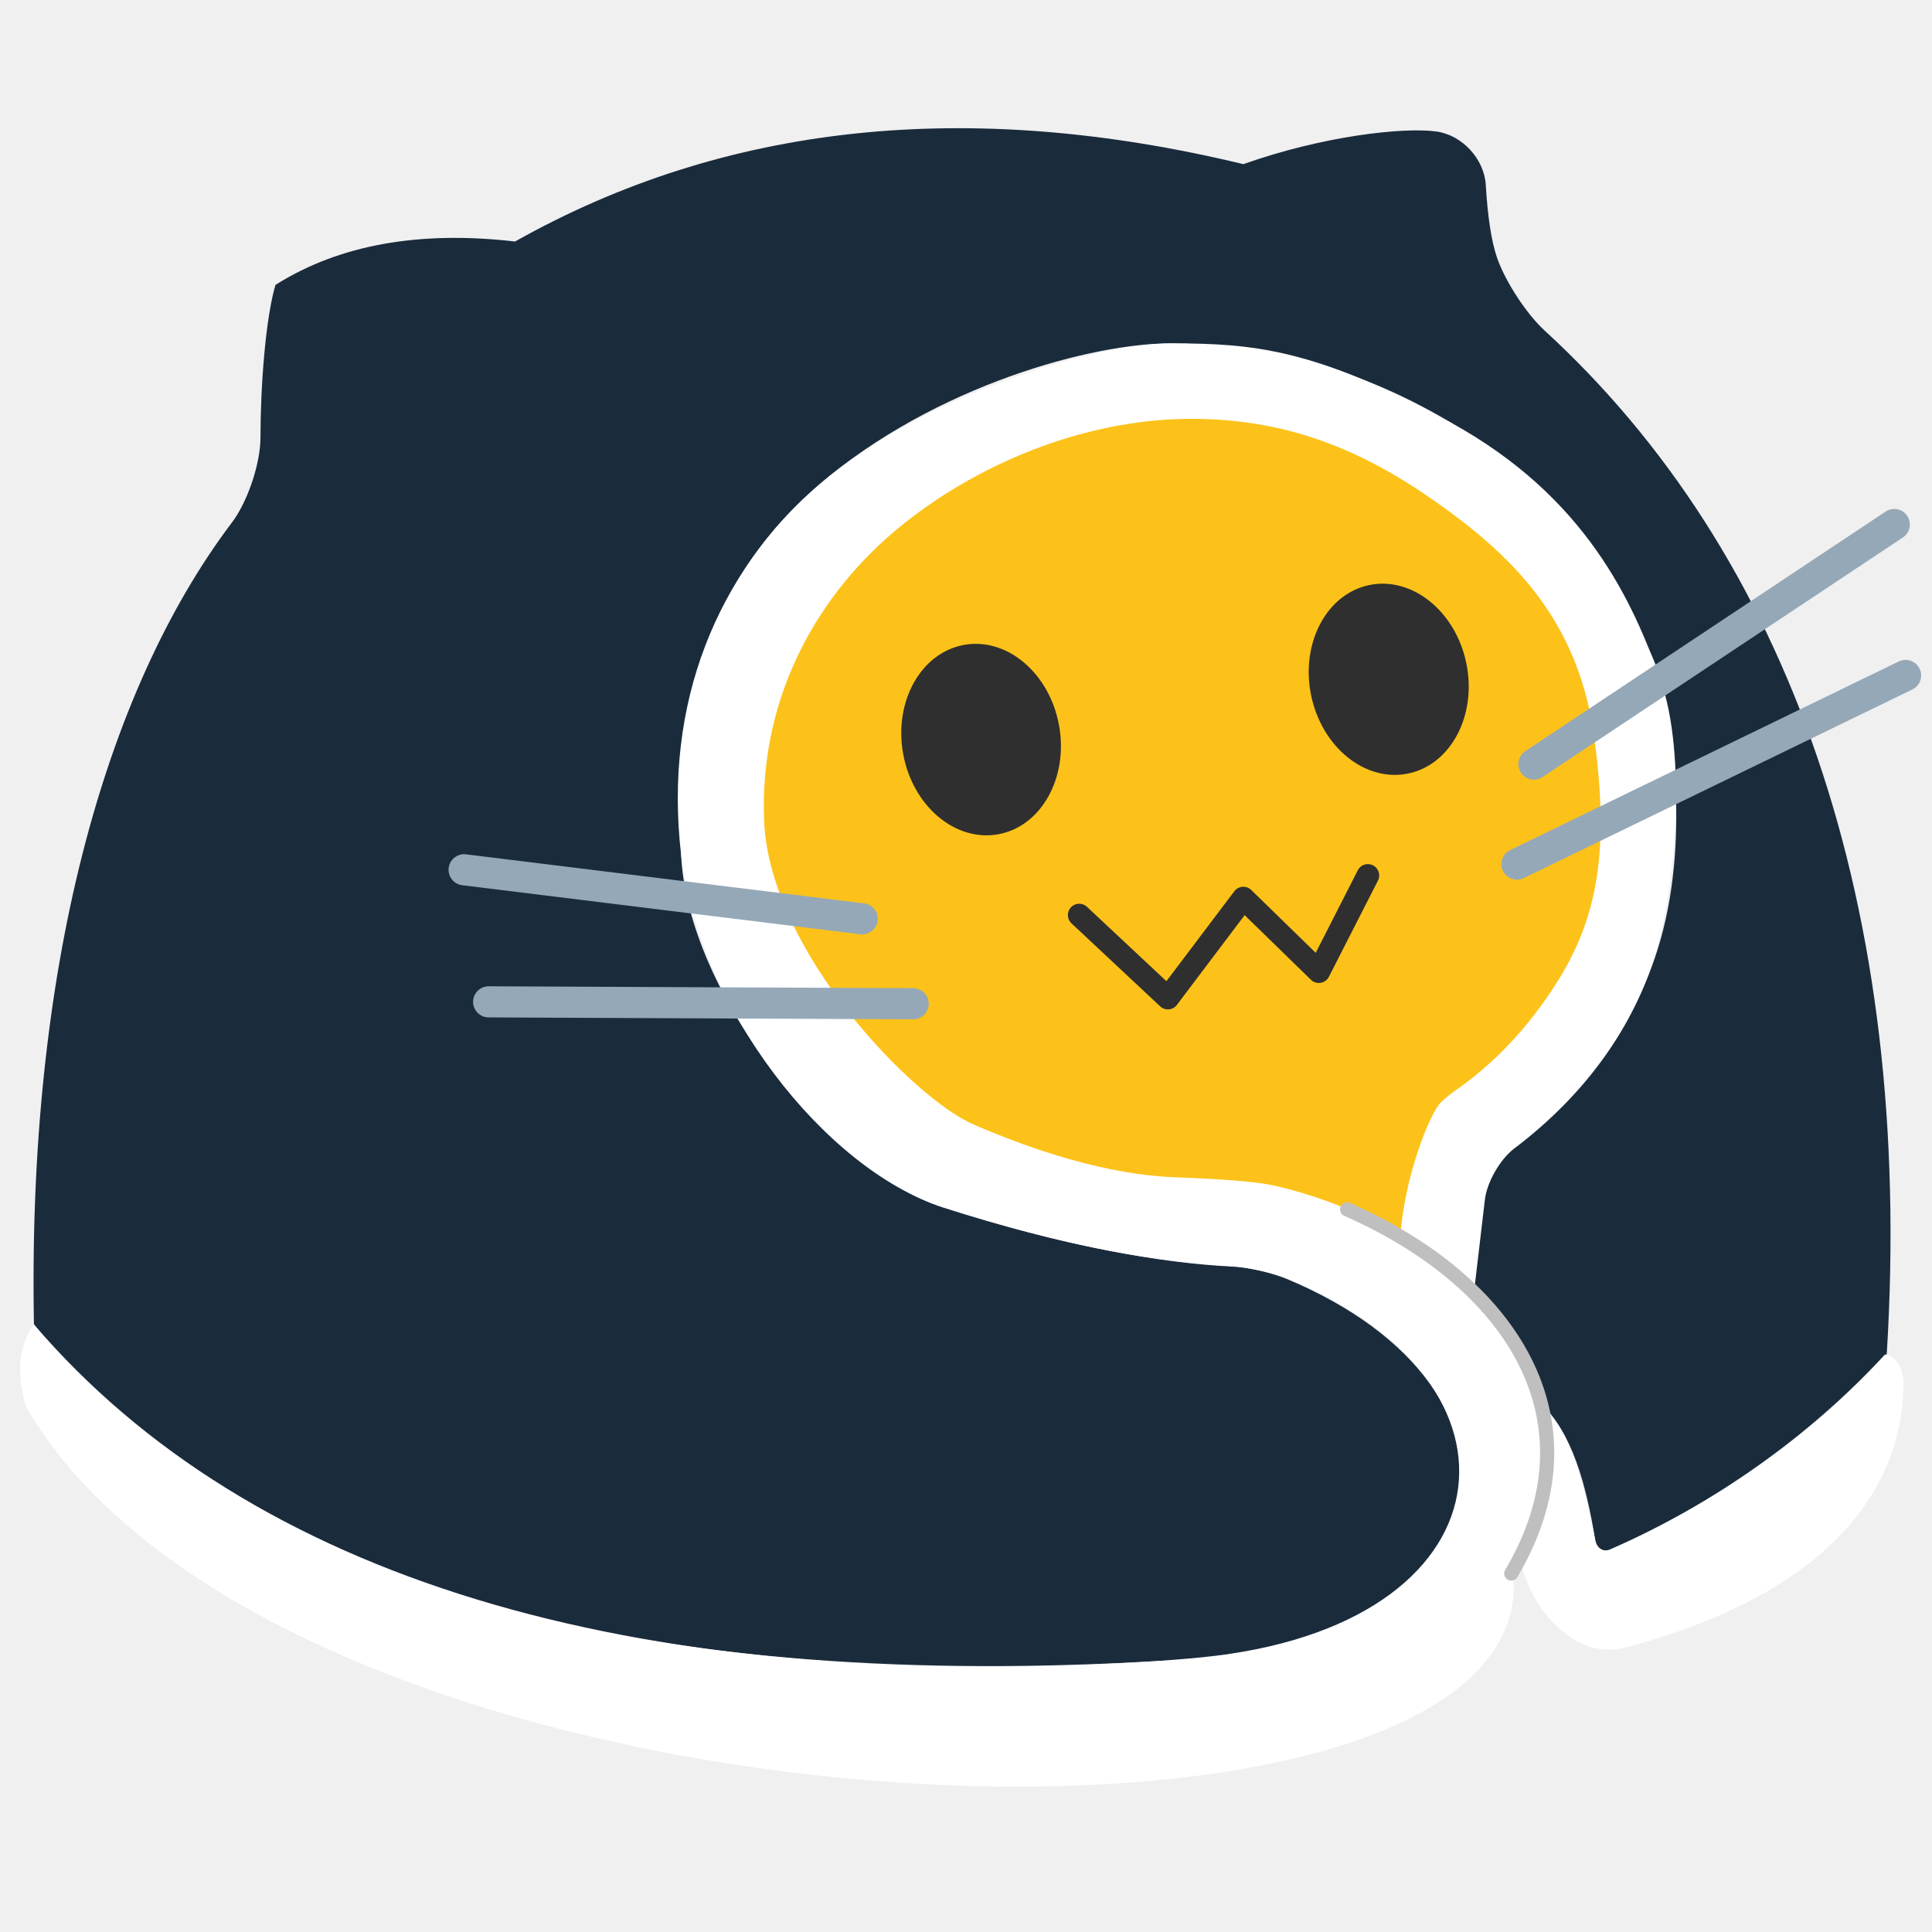
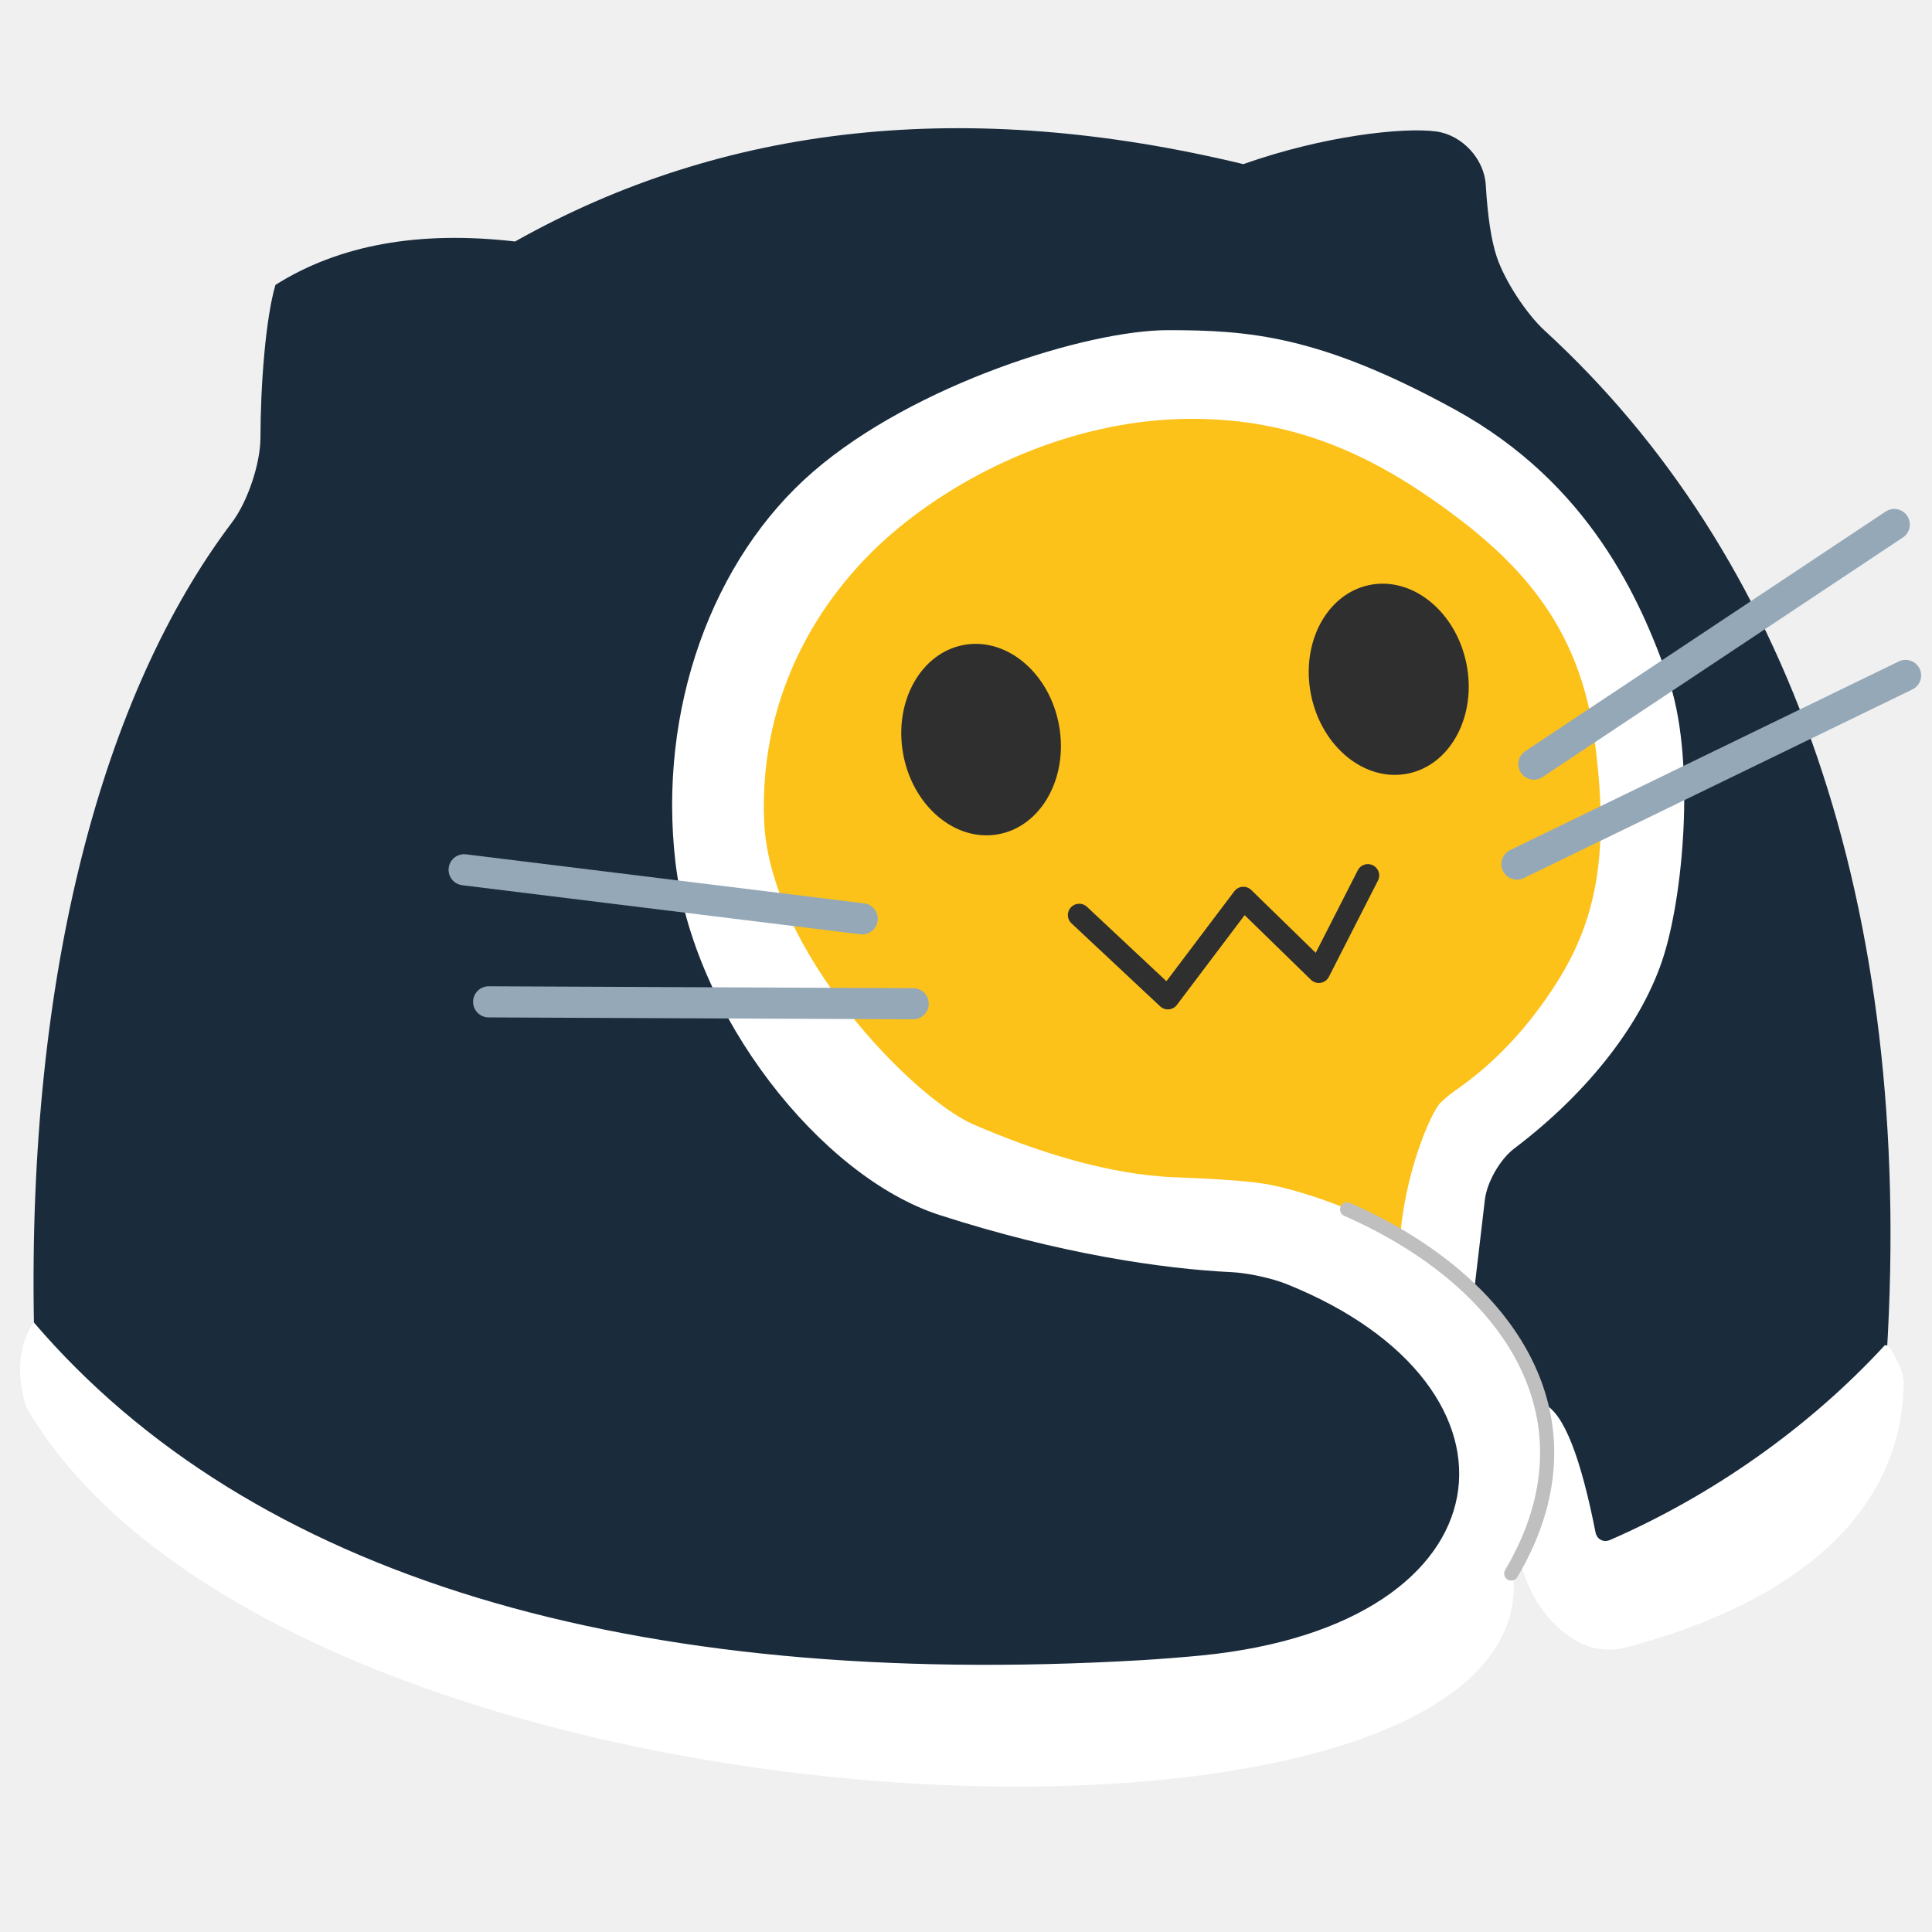
- <svg xmlns="http://www.w3.org/2000/svg" style="isolation:isolate" viewBox="0 0 1024 1024" width="1024pt" height="1024pt">
+ <svg xmlns="http://www.w3.org/2000/svg" width="1024pt" height="1024pt" style="isolation:isolate" viewBox="0 0 1024 1024">
  <defs>
-     <clipPath id="_clipPath_fMyMznd49VdMAlOQCwvRu1ptcKUBi7HF">
+     <clipPath id="a">
      <rect width="1024" height="1024" />
    </clipPath>
  </defs>
-   <g clip-path="url(#_clipPath_fMyMznd49VdMAlOQCwvRu1ptcKUBi7HF)">
-     <rect width="1024" height="1024" style="fill:rgb(255,0,0)" fill-opacity="0" />
+   <g clip-path="url(#a)">
+     <rect width="1024" height="1024" fill-opacity="0" />
    <g style="isolation:isolate">
-       <path d=" M 18 702 C 14.442 515.856 54.452 367.533 122.925 276.944 C 131.245 265.936 138.021 245.798 138.048 232 C 138.101 203.992 140.787 168.678 146 151 C 179.667 129.778 222.01 122.121 273 128 C 384.261 65.416 512.937 51.759 659 87 C 701.377 71.993 743.721 67.337 761.221 69.681 C 774.897 71.513 786.666 84.182 787.487 97.956 Q 789 123.333 793.347 136.253 C 797.571 148.807 808.927 166.267 818.692 175.217 C 947.135 292.957 1014.842 478.664 1000 718 Q 949.785 776.529 855.14 821.161 C 850.648 823.28 846.331 821.023 845.508 816.125 C 840.607 786.974 833.637 759.67 816 743 C 804.737 712.19 791.09 695.544 781 691 C 779.995 663.662 783.015 631.682 783.48 629.707 C 784.871 623.798 789.792 615.851 794.463 611.973 C 823.974 587.471 857.938 563.282 877 508 C 896.062 452.718 887.177 388.291 880 360 C 872.823 331.709 824.704 257.237 769 224 C 713.296 190.763 662 182.333 621 182 C 580 181.667 495.771 203.977 434 257 C 372.229 310.023 357.589 379.123 361 453 C 364.411 526.877 440.365 621.215 500 640 C 559.635 658.785 605.308 668.301 653.026 671.116 C 661.29 671.604 674.201 674.592 681.84 677.785 C 823.5 737 800.5 870.5 636.978 879.154 C 628.159 879.621 613.841 880.382 605.023 880.852 C 343.75 894.786 128.841 843.53 18 702 Z " fill="#1a2b3c" />
+       <path d="m18 702c-3.558-186.14 36.452-334.47 104.92-425.06 8.32-11.008 15.096-31.146 15.123-44.944 0.053-28.008 2.739-63.322 7.952-81 33.667-21.222 76.01-28.879 127-23 111.26-62.584 239.94-76.241 386-41 42.377-15.007 84.721-19.663 102.22-17.319 13.676 1.832 25.445 14.501 26.266 28.275q1.513 25.377 5.86 38.297c4.224 12.554 15.58 30.014 25.345 38.964 128.44 117.74 196.15 303.45 181.31 542.78q-51.215 58.529-145.86 103.16c-4.492 2.119-8.809-0.138-9.632-5.036-4.901-29.151-11.871-56.455-29.508-73.125-11.263-30.81-23.91-47.456-34-52-1.005-27.338 2.015-59.318 2.48-61.293 1.391-5.909 6.312-13.856 10.983-17.734 29.511-24.502 63.475-48.691 82.537-103.97s10.177-119.71 3-148-55.296-102.76-111-136-107-41.667-148-42-125.23 21.977-187 75-76.411 122.12-73 196c3.411 73.878 79.365 168.22 139 187s106.31 28.301 154.03 31.116c8.264 0.488 21.175 3.476 28.814 6.669 141.66 59.215 117.66 195.72-45.862 204.37-8.819 0.467-23.137 1.228-31.955 1.698-261.27 13.934-476.18-40.322-587.02-181.85z" fill="#1a2b3c" />
    </g>
    <g style="isolation:isolate">
-       <ellipse vector-effect="non-scaling-stroke" cx="630.5" cy="425" rx="228.5" ry="207" fill="rgb(252,194,26)" />
-       <ellipse vector-effect="non-scaling-stroke" cx="723.397" cy="621.249" rx="54.73" ry="35.751" fill="rgb(252,194,26)" />
-       <path d=" M 694.906 368.464 C 689.261 340.888 703.114 314.726 725.824 310.077 C 748.533 305.427 771.554 324.041 777.199 351.616 C 782.845 379.192 768.991 405.355 746.282 410.004 C 723.572 414.653 700.552 396.04 694.906 368.464 Z " fill="rgb(47,47,47)" />
-       <path d=" M 572 485 L 619 529 L 659 476 L 699 515 L 725 464" fill="none" vector-effect="non-scaling-stroke" stroke-width="16" stroke="rgb(47,47,47)" stroke-linejoin="round" stroke-linecap="round" stroke-miterlimit="3" />
-       <path d=" M 478.662 399.428 C 473.684 371.724 488.165 345.904 510.98 341.804 C 533.795 337.704 556.359 356.868 561.338 384.572 C 566.316 412.276 551.835 438.096 529.02 442.196 C 506.205 446.296 483.641 427.132 478.662 399.428 Z " fill="rgb(47,47,47)" />
-     </g>
-     <path d=" M 806 828 C 811.569 850.955 826.589 866.975 841.62 872.532 C 846.797 874.446 855.335 874.866 860.674 873.468 C 955.65 848.612 1008.336 799.299 1008.953 733 C 1008.979 730.24 1007.934 726.03 1006.62 723.603 C 1005.003 720.615 1001.679 717.291 999 718 C 958.987 761.475 907.713 797.535 853.417 821.203 C 849.875 822.747 846.393 820.923 845.645 817.132 C 838.051 778.639 829.061 752.649 818 748 C 822.086 779.092 818.096 805.768 806 828 Z " fill="rgb(255,255,255)" />
-     <g style="isolation:isolate">
-       <path d=" M 18 702 C 10.193 712.294 8.203 728.304 14 746 C 153 984 819.5 1007 802 834 C 843.857 751.998 808.21 684.685 715.853 641.704 C 704.344 636.348 684.866 630.123 672.385 627.812 Q 659 625.333 623 624 C 587 622.667 548.333 610 516 596 C 483.667 582 407.69 503.654 405 435 C 402.31 366.346 436 313 476 280 C 516 247 572.732 222.41 630 222 C 687.268 221.59 729 242.333 768 271 C 807 299.667 837.216 333.325 845 391 C 852.784 448.675 847.667 485.333 825 521 Q 802.333 556.667 770.902 578.313 C 768.749 579.796 765.49 582.492 763.63 584.331 C 758.084 589.811 743.771 623.998 742 658.5 L 781 687 L 787.014 635.884 C 788.11 626.565 795.077 614.406 802.561 608.748 C 842.273 578.727 866.114 542.372 877 507 C 887.886 471.628 894.397 400.613 880 360 C 865.603 319.387 840.722 263.334 769 224 C 697.278 184.666 663.667 182 621 182 C 578.333 182 487.735 210.538 434 257 C 380.265 303.462 351.626 372.281 361 453 C 370.374 533.719 436.741 619.585 500 640 C 563.259 660.415 615.892 669.534 653.017 671.291 C 661.286 671.682 674.237 674.506 681.919 677.592 C 817.333 732 802.5 862 636.922 878.421 C 628.134 879.292 613.843 880.417 605.027 880.931 C 333.141 896.784 132.838 836.148 18 702" fill="rgb(255,255,255)" />
-       <path d=" M 801 834 C 848.939 753.038 801.303 679.401 714 641" fill="none" vector-effect="non-scaling-stroke" stroke-width="10" stroke="rgb(191,191,191)" stroke-linejoin="miter" stroke-linecap="round" stroke-miterlimit="3" />
+       <ellipse cx="630.5" cy="425" rx="228.5" ry="207" fill="#fcc21a" vector-effect="non-scaling-stroke" />
+       <ellipse cx="723.4" cy="621.25" rx="54.73" ry="35.751" fill="#fcc21a" vector-effect="non-scaling-stroke" />
+       <path d="m694.91 368.46c-5.645-27.576 8.208-53.738 30.918-58.387 22.709-4.65 45.73 13.964 51.375 41.539 5.646 27.576-8.208 53.739-30.917 58.388-22.71 4.649-45.73-13.964-51.376-41.54z" fill="#2f2f2f" />
+       <path d="m572 485 47 44 40-53 40 39 26-51" fill="none" stroke="#2f2f2f" stroke-linecap="round" stroke-linejoin="round" stroke-miterlimit="3" stroke-width="16" vector-effect="non-scaling-stroke" />
+       <path d="m478.66 399.43c-4.978-27.704 9.503-53.524 32.318-57.624s45.379 15.064 50.358 42.768c4.978 27.704-9.503 53.524-32.318 57.624s-45.379-15.064-50.358-42.768z" fill="#2f2f2f" />
    </g>
    <g style="isolation:isolate">
-       <line x1="1004" y1="278" x2="813" y2="405" vector-effect="non-scaling-stroke" stroke-width="22" stroke="rgb(149,168,184)" stroke-linejoin="miter" stroke-linecap="round" stroke-miterlimit="3" />
-       <line x1="246" y1="461" x2="457" y2="487" vector-effect="non-scaling-stroke" stroke-width="22" stroke="rgb(149,168,184)" stroke-linejoin="miter" stroke-linecap="round" stroke-miterlimit="3" />
-       <line x1="259" y1="531" x2="484" y2="532" vector-effect="non-scaling-stroke" stroke-width="22" stroke="rgb(149,168,184)" stroke-linejoin="miter" stroke-linecap="round" stroke-miterlimit="3" />
-       <line x1="1010" y1="358" x2="804" y2="458" vector-effect="non-scaling-stroke" stroke-width="22" stroke="rgb(149,168,184)" stroke-linejoin="miter" stroke-linecap="round" stroke-miterlimit="3" />
+       <path d="m806 828c5.569 22.955 20.589 38.975 35.62 44.532 5.177 1.914 13.715 2.334 19.054 0.936 94.976-24.856 147.66-74.169 148.28-140.47 0.026-2.76-1.019-6.97-2.333-9.397-1.617-2.988-4.941-11.312-7.62-10.603-40.013 43.475-91.287 79.535-145.58 103.2-3.542 1.544-7.024-0.28-7.772-4.071-7.594-38.493-16.584-63.483-27.645-68.132 4.086 31.092 0.096 61.768-12 84z" fill="#fff" />
+     </g>
+     <g style="isolation:isolate">
+       <path d="m18 701c-7.807 10.294-9.797 27.304-4 45 139 238 805.5 261 788 88 41.857-82.002 6.21-149.32-86.147-192.3-11.509-5.356-30.987-11.581-43.468-13.892q-13.385-2.479-49.385-3.812c-36-1.333-74.667-14-107-28s-108.31-92.346-111-161 31-122 71-155 96.732-57.59 154-58 99 20.333 138 49 69.216 62.325 77 120 2.667 94.333-20 130q-22.667 35.667-54.098 57.313c-2.153 1.483-5.412 4.179-7.272 6.018-5.546 5.48-19.859 39.667-21.63 74.169l39 28.5 6.014-51.116c1.096-9.319 8.063-21.478 15.547-27.136 39.712-30.021 68.553-67.376 79.439-102.75s16.397-106.39 2-147-41.278-102.67-113-142-109.33-42-152-42-134.26 28.538-188 75-82.374 126.28-73 207 76.741 166.58 140 187 117.89 28.534 155.02 30.291c8.269 0.391 21.22 3.215 28.902 6.301 135.41 54.408 120.58 180.41-44.997 196.83-8.788 0.871-23.079 1.996-31.895 2.51-271.89 15.853-472.19-44.783-587.03-178.93" fill="#fff" />
+       <path d="m801 834c47.939-80.962 0.303-154.6-87-193" fill="none" stroke="#bfbfbf" stroke-linecap="round" stroke-miterlimit="3" stroke-width="10" vector-effect="non-scaling-stroke" />
+     </g>
+     <g stroke="#95a8b8" stroke-linecap="round" stroke-miterlimit="3" stroke-width="22" style="isolation:isolate">
+       <line x1="1004" x2="813" y1="278" y2="405" vector-effect="non-scaling-stroke" />
+       <line x1="246" x2="457" y1="461" y2="487" vector-effect="non-scaling-stroke" />
+       <line x1="259" x2="484" y1="531" y2="532" vector-effect="non-scaling-stroke" />
+       <line x1="1010" x2="804" y1="358" y2="458" vector-effect="non-scaling-stroke" />
    </g>
  </g>
</svg>
